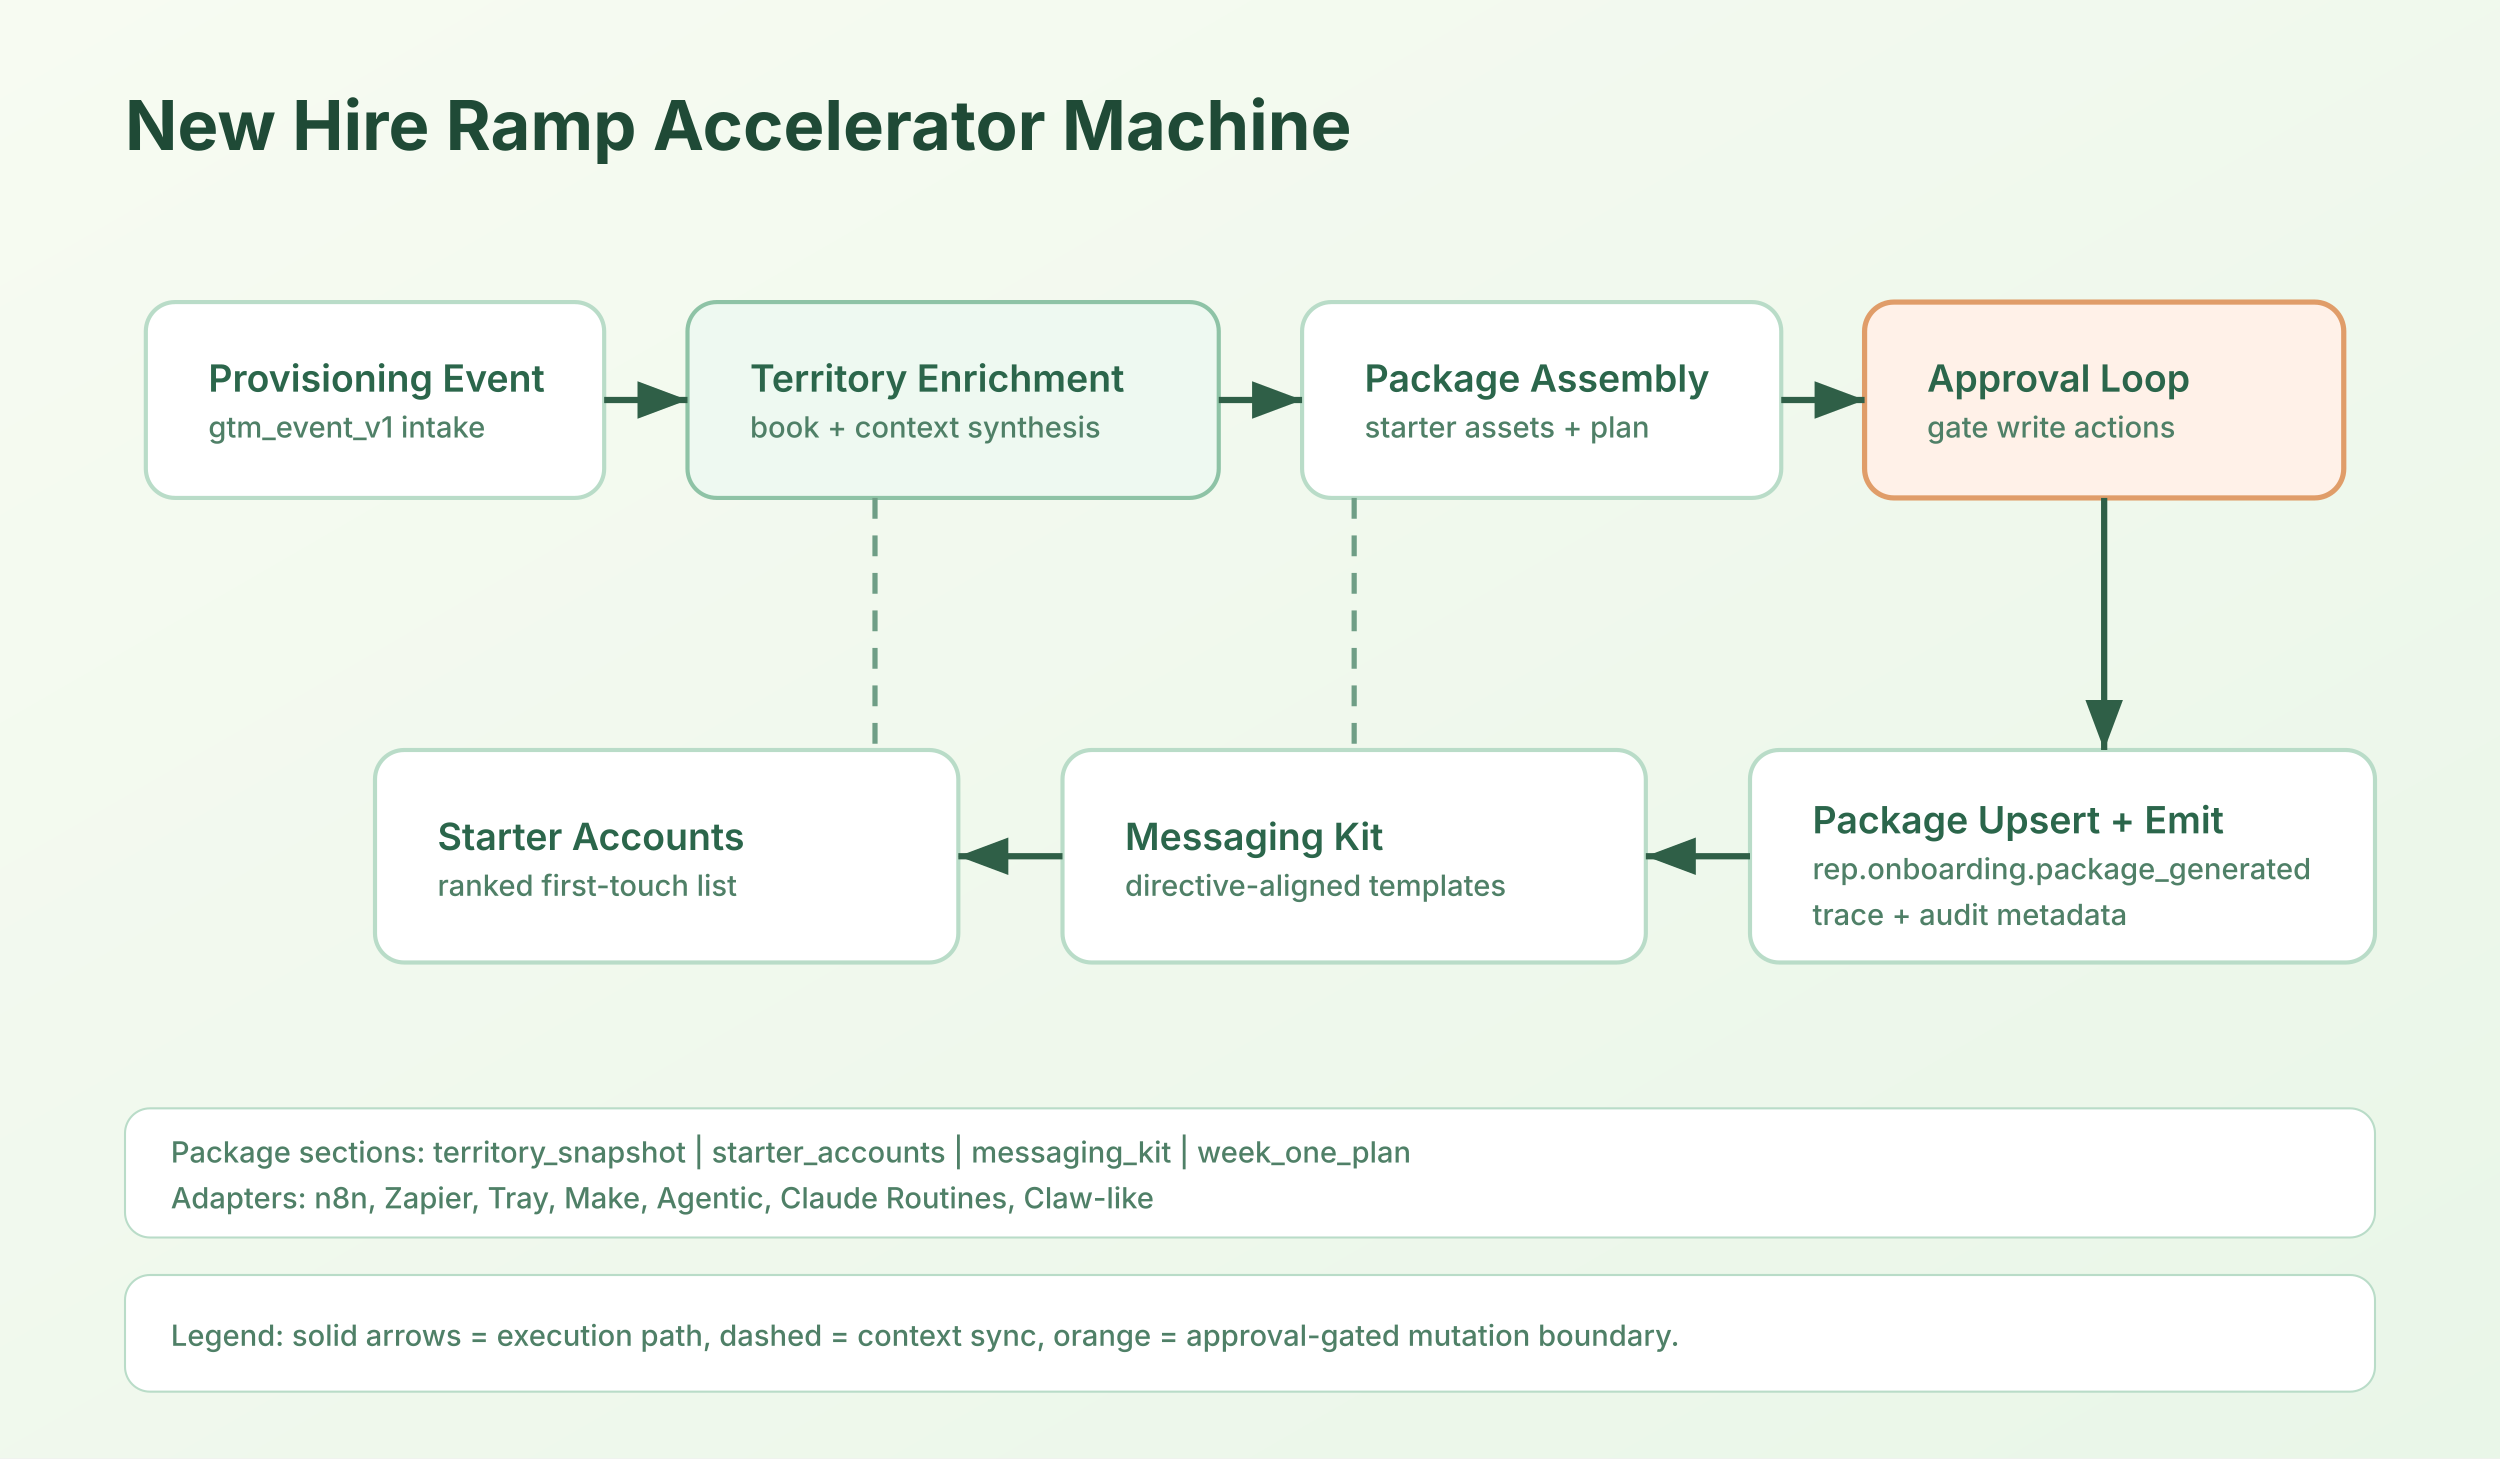
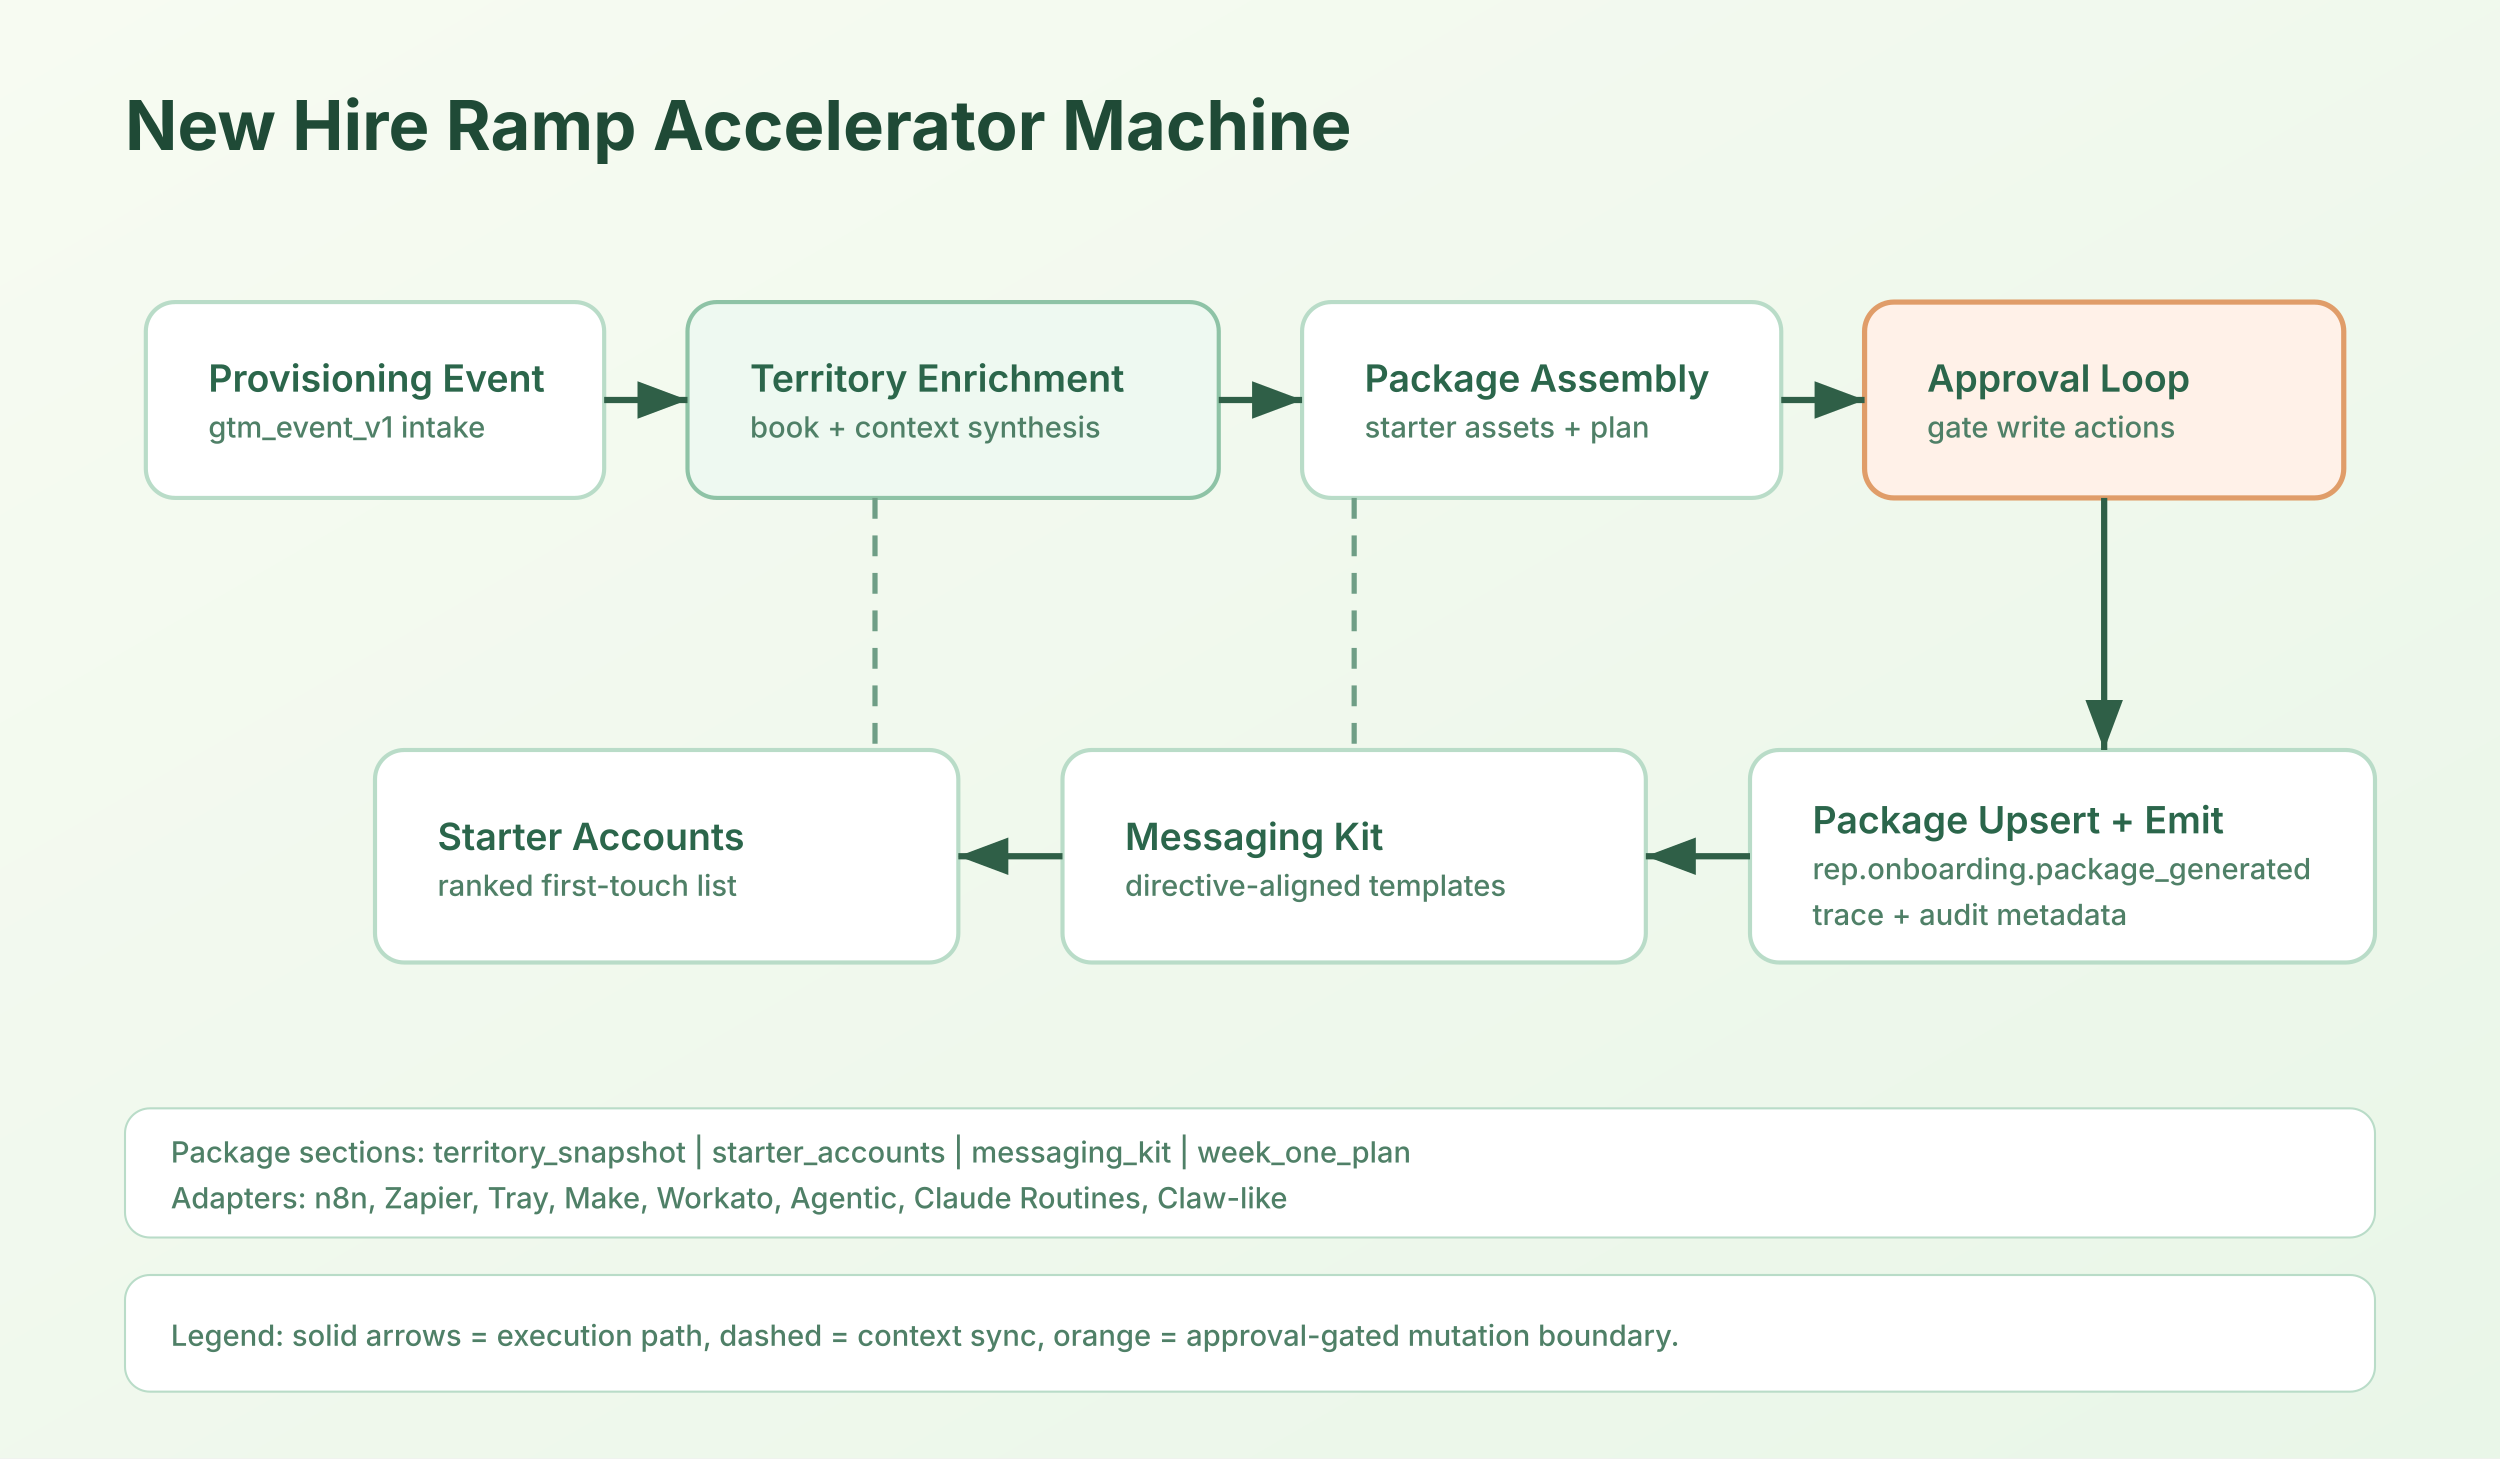
<svg xmlns="http://www.w3.org/2000/svg" width="1200" height="700" viewBox="0 0 1200 700" role="img" aria-labelledby="title desc">
  <defs>
    <linearGradient id="bg" x1="0" y1="0" x2="1" y2="1">
      <stop offset="0%" stop-color="#f7fbf2" />
      <stop offset="100%" stop-color="#e9f6e8" />
    </linearGradient>
    <marker id="arrow" markerWidth="10" markerHeight="10" refX="8" refY="3" orient="auto">
      <path d="M0,0 L8,3 L0,6 Z" fill="#2f5f47" />
    </marker>
    <style>
      .t{font:700 33px 'Inter', 'Segoe UI', sans-serif; fill:#1f4a36}
      .l{font:600 18px 'Inter', 'Segoe UI', sans-serif; fill:#2b664b}
      .m{font:500 14px 'Inter', 'Segoe UI', sans-serif; fill:#4f8067}
      .n{fill:#ffffff; stroke:#b9dcc8; stroke-width:2}
      .a{fill:#eef9f1; stroke:#8ec3a6; stroke-width:2}
      .g{fill:#fff1e8; stroke:#e09d69; stroke-width:2.5}
      .f{stroke:#2f5f47; stroke-width:3; fill:none; marker-end:url(#arrow)}
      .p{stroke:#6f9e86; stroke-width:2.5; stroke-dasharray:10 8; fill:none}
    </style>
  </defs>
  <rect width="1200" height="700" fill="url(#bg)" />
  <text x="60" y="72" class="t">New Hire Ramp Accelerator Machine</text>
  <rect x="70" y="145" width="220" height="94" rx="14" class="n" />
  <text x="100" y="188" class="l">Provisioning Event</text>
  <text x="100" y="210" class="m">gtm_event_v1 intake</text>
  <rect x="330" y="145" width="255" height="94" rx="14" class="a" />
  <text x="360" y="188" class="l">Territory Enrichment</text>
  <text x="360" y="210" class="m">book + context synthesis</text>
  <rect x="625" y="145" width="230" height="94" rx="14" class="n" />
  <text x="655" y="188" class="l">Package Assembly</text>
  <text x="655" y="210" class="m">starter assets + plan</text>
  <rect x="895" y="145" width="230" height="94" rx="14" class="g" />
  <text x="925" y="188" class="l">Approval Loop</text>
  <text x="925" y="210" class="m">gate write actions</text>
  <rect x="180" y="360" width="280" height="102" rx="14" class="n" />
  <text x="210" y="408" class="l">Starter Accounts</text>
  <text x="210" y="430" class="m">ranked first-touch list</text>
  <rect x="510" y="360" width="280" height="102" rx="14" class="n" />
  <text x="540" y="408" class="l">Messaging Kit</text>
  <text x="540" y="430" class="m">directive-aligned templates</text>
  <rect x="840" y="360" width="300" height="102" rx="14" class="n" />
  <text x="870" y="400" class="l">Package Upsert + Emit</text>
  <text x="870" y="422" class="m">rep.onboarding.package_generated</text>
  <text x="870" y="444" class="m">trace + audit metadata</text>
  <path d="M290 192 L330 192" class="f" />
  <path d="M585 192 L625 192" class="f" />
  <path d="M855 192 L895 192" class="f" />
  <path d="M1010 239 L1010 360" class="f" />
  <path d="M420 239 L420 360" class="p" />
  <path d="M650 239 L650 360" class="p" />
  <path d="M840 411 L790 411" class="f" />
  <path d="M510 411 L460 411" class="f" />
  <rect x="60" y="532" width="1080" height="62" rx="12" fill="#ffffff" stroke="#b9dcc8" />
  <text x="82" y="558" class="m">Package sections: territory_snapshot | starter_accounts | messaging_kit | week_one_plan</text>
-   <text x="82" y="580" class="m">Adapters: n8n, Zapier, Tray, Make, Agentic, Claude Routines, Claw-like</text>
+   <text x="82" y="580" class="m">Adapters: n8n, Zapier, Tray, Make, Workato, Agentic, Claude Routines, Claw-like</text>
  <rect x="60" y="612" width="1080" height="56" rx="12" fill="#ffffff" stroke="#b9dcc8" />
  <text x="82" y="646" class="m">Legend: solid arrows = execution path, dashed = context sync, orange = approval-gated mutation boundary.</text>
</svg>
